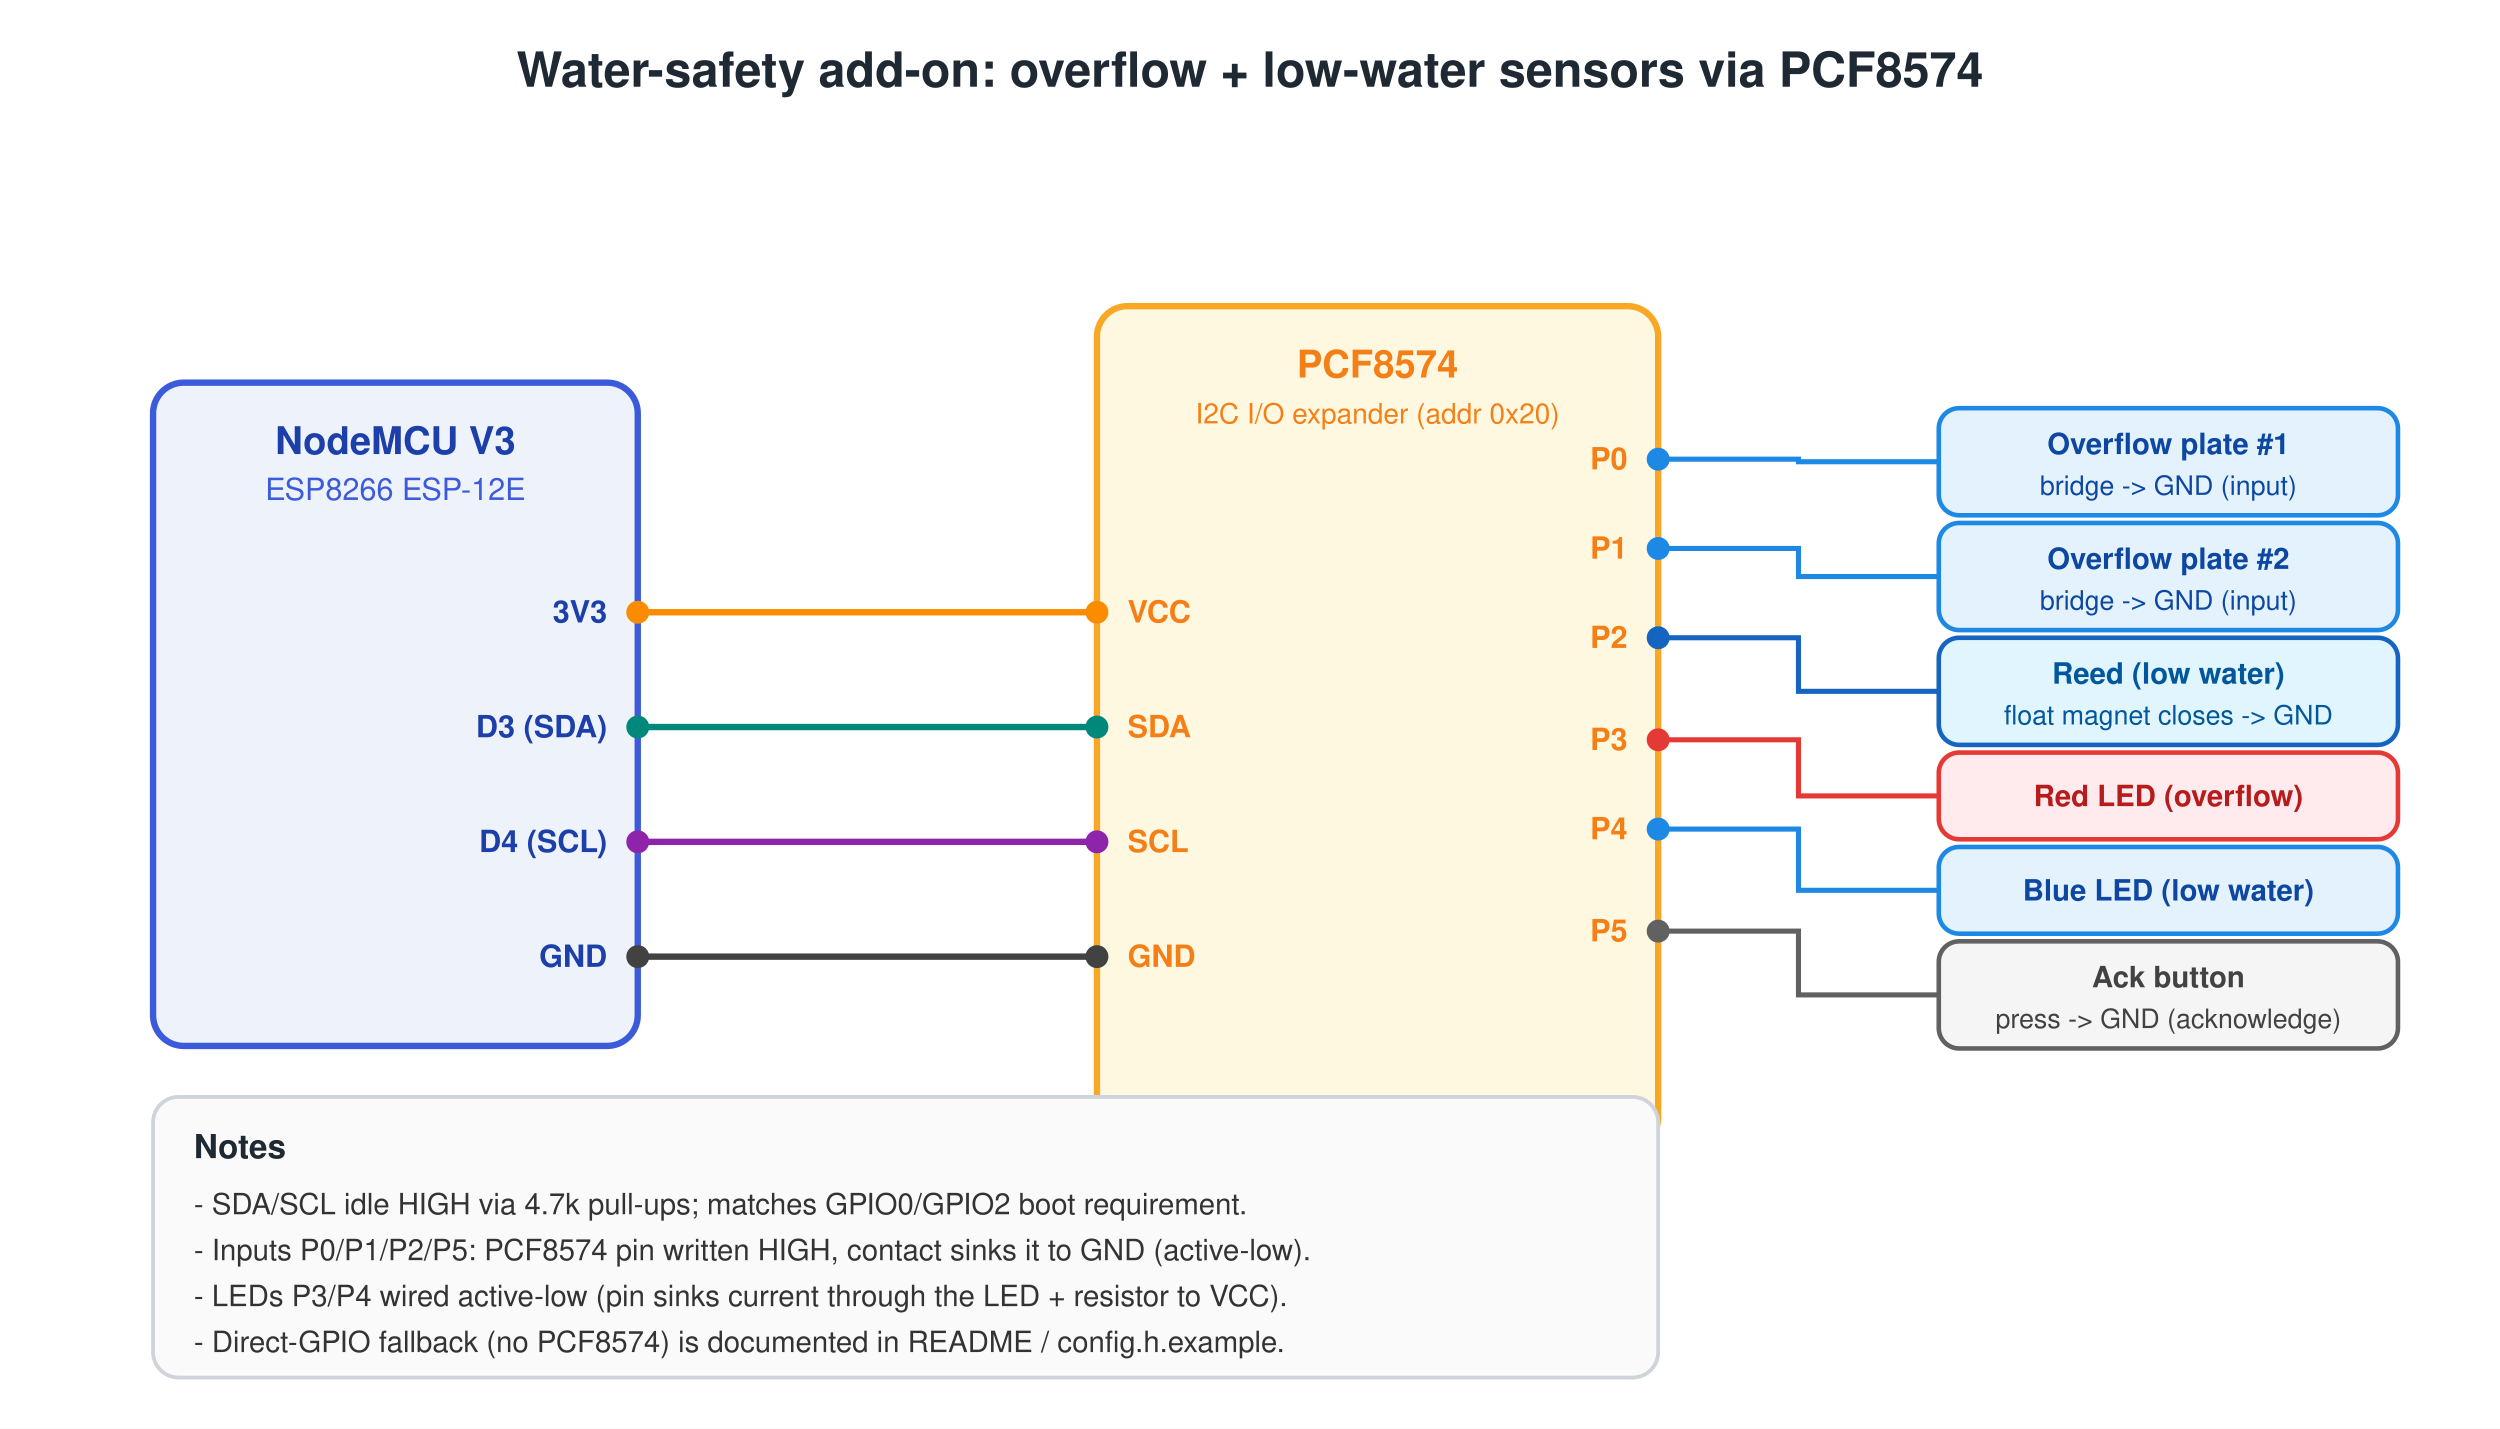
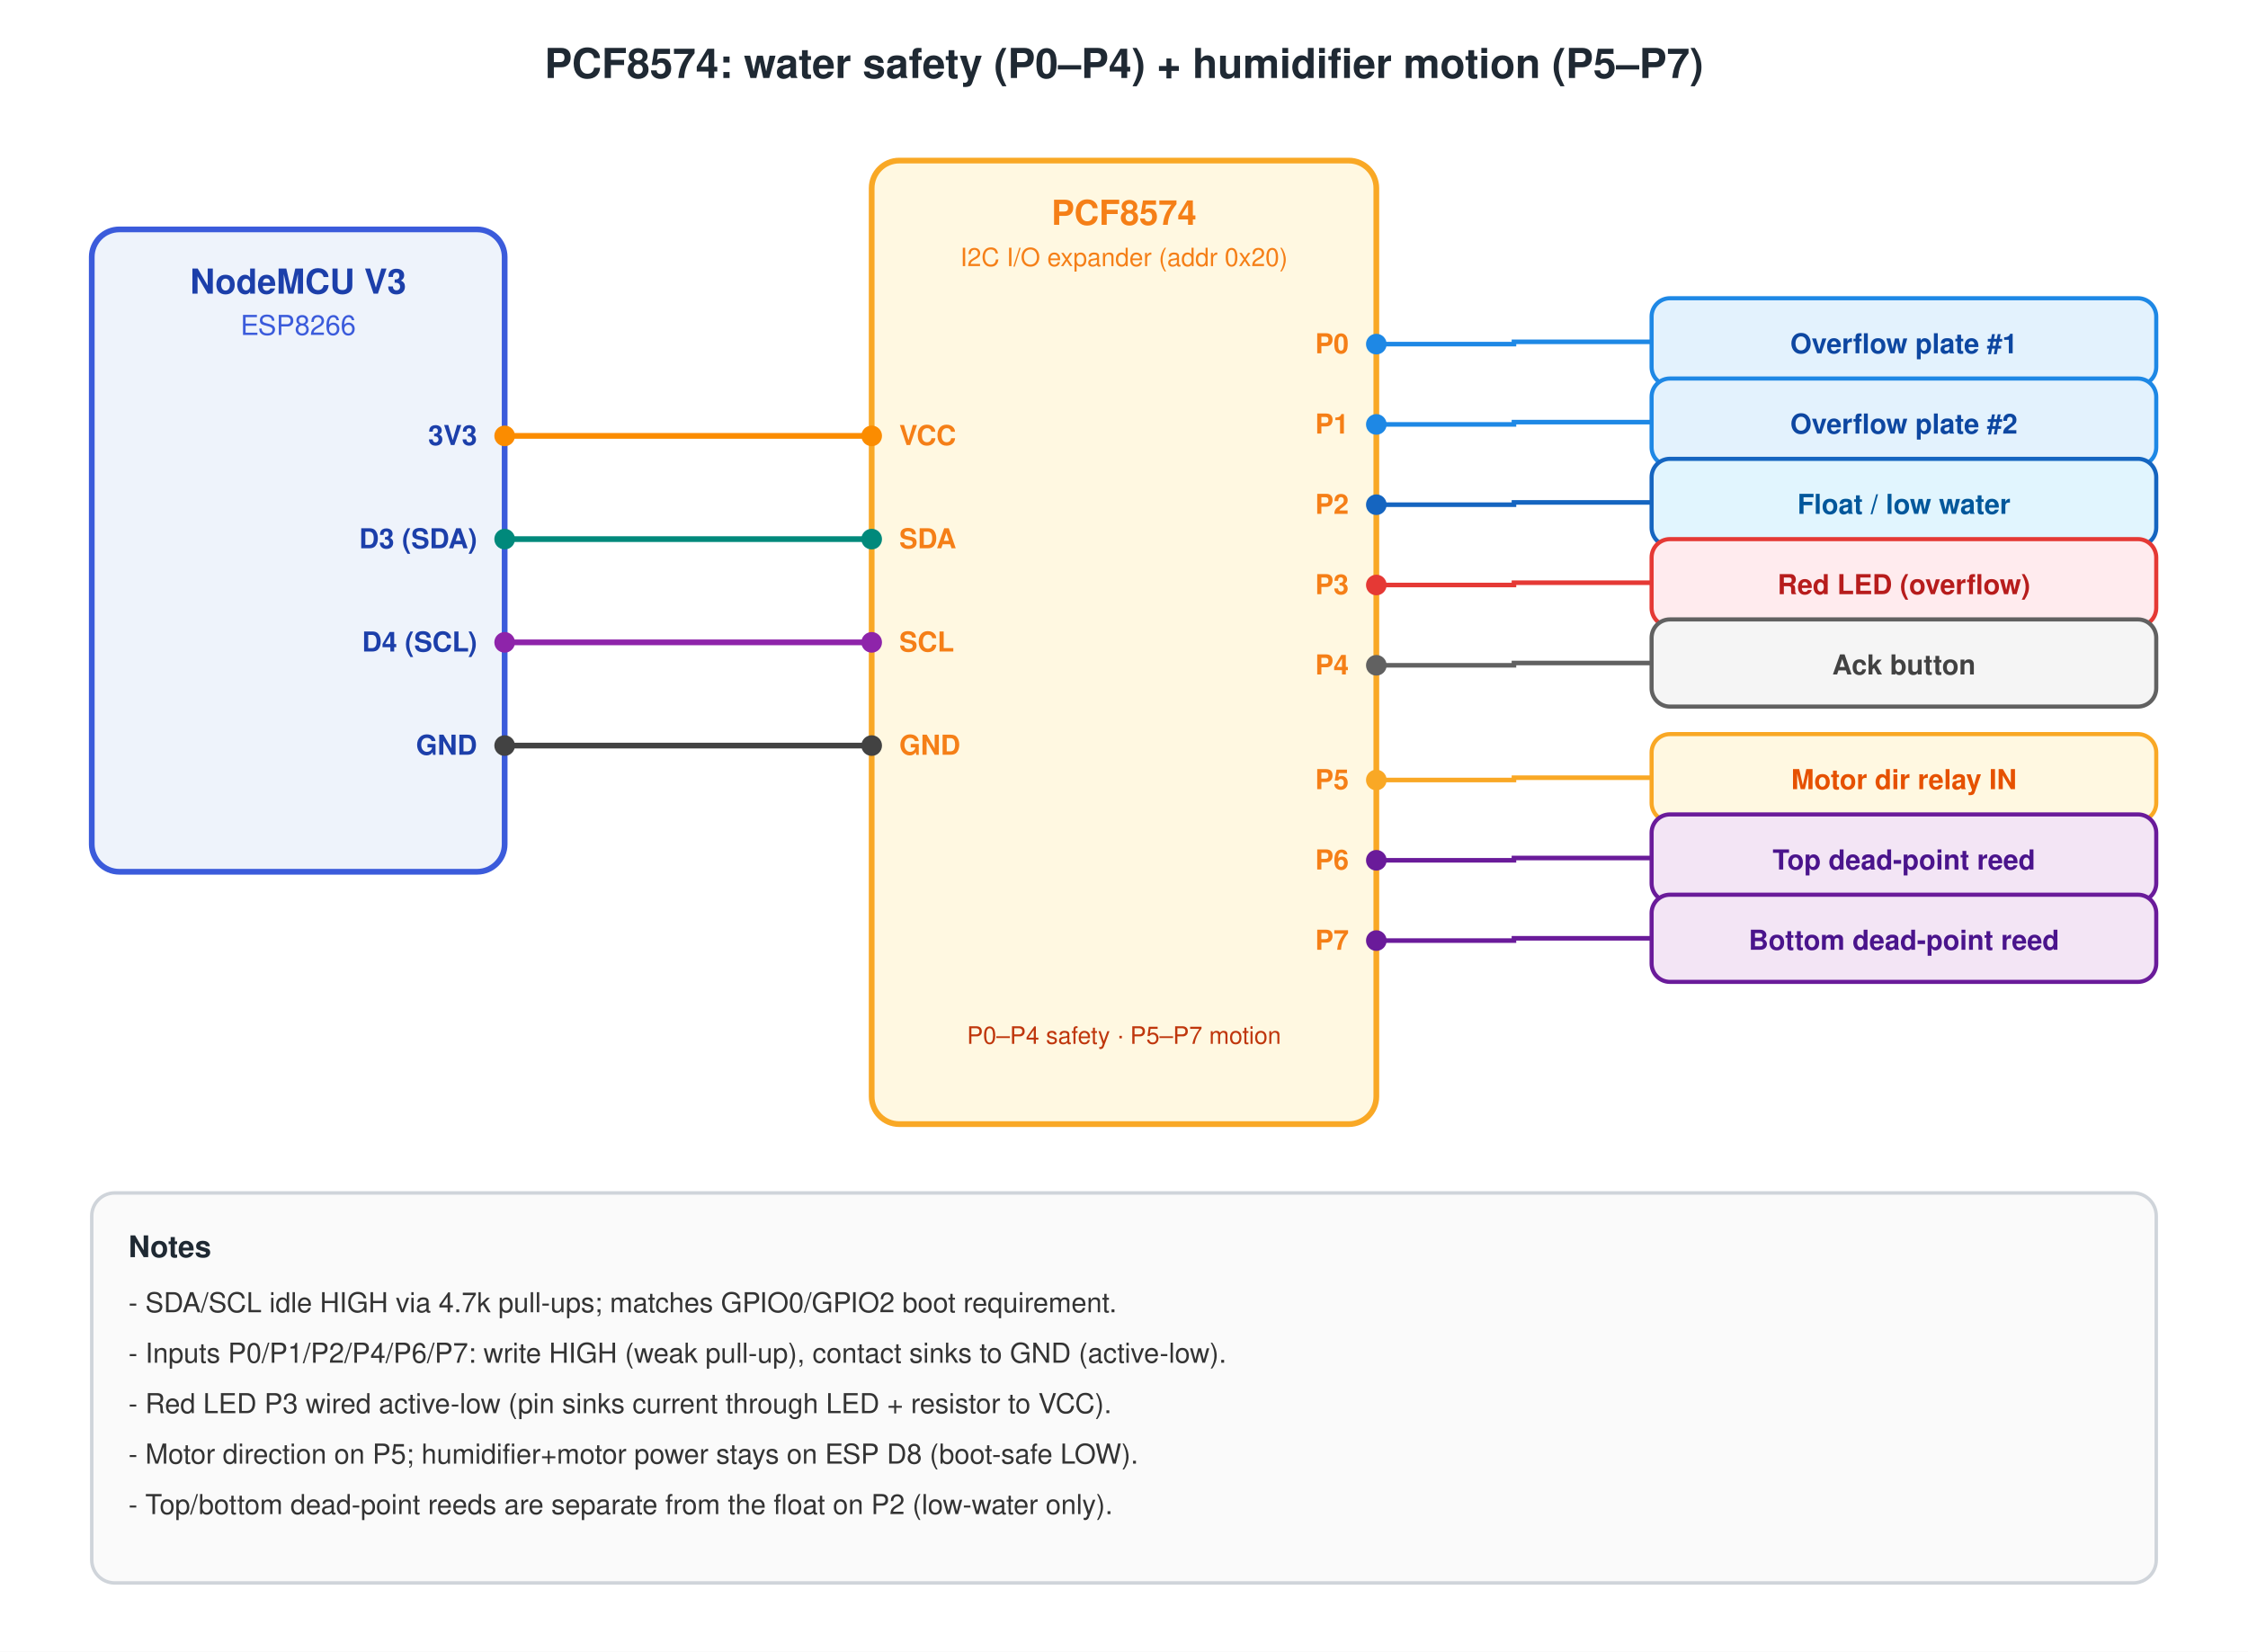
- <svg xmlns="http://www.w3.org/2000/svg" width="980" height="560" viewBox="0 0 980 560" font-family="Helvetica, Arial, sans-serif">
-   <rect x="0" y="0" width="980" height="560" fill="#ffffff" />
-   <text x="490" y="34" text-anchor="middle" font-size="19" font-weight="700" fill="#1f2933">Water-safety add-on: overflow + low-water sensors via PCF8574</text>
-   <rect x="60" y="150" width="190" height="260" rx="12" fill="#eef3fb" stroke="#3b5bdb" stroke-width="2.5" />
-   <text x="155" y="178" text-anchor="middle" font-size="15" font-weight="700" fill="#1c3faa">NodeMCU V3</text>
-   <text x="155" y="196" text-anchor="middle" font-size="12" fill="#3b5bdb">ESP8266 ESP-12E</text>
-   <circle cx="250" cy="240" r="4.5" fill="#fb8c00" />
-   <text x="238" y="244" text-anchor="end" font-size="12" font-weight="600" fill="#1c3faa">3V3</text>
-   <circle cx="250" cy="285" r="4.5" fill="#00897b" />
-   <text x="238" y="289" text-anchor="end" font-size="12" font-weight="600" fill="#1c3faa">D3 (SDA)</text>
-   <circle cx="250" cy="330" r="4.5" fill="#8e24aa" />
-   <text x="238" y="334" text-anchor="end" font-size="12" font-weight="600" fill="#1c3faa">D4 (SCL)</text>
-   <circle cx="250" cy="375" r="4.5" fill="#424242" />
-   <text x="238" y="379" text-anchor="end" font-size="12" font-weight="600" fill="#1c3faa">GND</text>
-   <rect x="430" y="120" width="220" height="330" rx="12" fill="#fff8e1" stroke="#f9a825" stroke-width="2.5" />
-   <text x="540" y="148" text-anchor="middle" font-size="15" font-weight="700" fill="#f57f17">PCF8574</text>
-   <text x="540" y="166" text-anchor="middle" font-size="11" fill="#f57f17">I2C I/O expander (addr 0x20)</text>
-   <circle cx="430" cy="240" r="4.5" fill="#fb8c00" />
-   <text x="442" y="244" font-size="12" font-weight="600" fill="#f57f17">VCC</text>
-   <circle cx="430" cy="285" r="4.5" fill="#00897b" />
-   <text x="442" y="289" font-size="12" font-weight="600" fill="#f57f17">SDA</text>
-   <circle cx="430" cy="330" r="4.5" fill="#8e24aa" />
-   <text x="442" y="334" font-size="12" font-weight="600" fill="#f57f17">SCL</text>
-   <circle cx="430" cy="375" r="4.5" fill="#424242" />
-   <text x="442" y="379" font-size="12" font-weight="600" fill="#f57f17">GND</text>
-   <circle cx="650" cy="180" r="4.5" fill="#1e88e5" />
-   <text x="638" y="184" text-anchor="end" font-size="12" font-weight="600" fill="#f57f17">P0</text>
-   <circle cx="650" cy="215" r="4.5" fill="#1e88e5" />
-   <text x="638" y="219" text-anchor="end" font-size="12" font-weight="600" fill="#f57f17">P1</text>
-   <circle cx="650" cy="250" r="4.5" fill="#1565c0" />
-   <text x="638" y="254" text-anchor="end" font-size="12" font-weight="600" fill="#f57f17">P2</text>
-   <circle cx="650" cy="290" r="4.5" fill="#e53935" />
-   <text x="638" y="294" text-anchor="end" font-size="12" font-weight="600" fill="#f57f17">P3</text>
-   <circle cx="650" cy="325" r="4.5" fill="#1e88e5" />
-   <text x="638" y="329" text-anchor="end" font-size="12" font-weight="600" fill="#f57f17">P4</text>
-   <circle cx="650" cy="365" r="4.5" fill="#616161" />
-   <text x="638" y="369" text-anchor="end" font-size="12" font-weight="600" fill="#f57f17">P5</text>
-   <rect x="760" y="160" width="180" height="42" rx="8" fill="#e3f2fd" stroke="#1e88e5" stroke-width="1.8" />
-   <text x="850" y="178" text-anchor="middle" font-size="11.5" font-weight="700" fill="#0d47a1">Overflow plate #1</text>
-   <text x="850" y="194" text-anchor="middle" font-size="10.5" fill="#0d47a1">bridge -&gt; GND (input)</text>
-   <rect x="760" y="205" width="180" height="42" rx="8" fill="#e3f2fd" stroke="#1e88e5" stroke-width="1.8" />
-   <text x="850" y="223" text-anchor="middle" font-size="11.5" font-weight="700" fill="#0d47a1">Overflow plate #2</text>
-   <text x="850" y="239" text-anchor="middle" font-size="10.5" fill="#0d47a1">bridge -&gt; GND (input)</text>
-   <rect x="760" y="250" width="180" height="42" rx="8" fill="#e1f5fe" stroke="#1565c0" stroke-width="1.8" />
-   <text x="850" y="268" text-anchor="middle" font-size="11.5" font-weight="700" fill="#01579b">Reed (low water)</text>
-   <text x="850" y="284" text-anchor="middle" font-size="10.5" fill="#01579b">float magnet closes -&gt; GND</text>
-   <rect x="760" y="295" width="180" height="34" rx="8" fill="#ffebee" stroke="#e53935" stroke-width="1.8" />
-   <text x="850" y="316" text-anchor="middle" font-size="11.5" font-weight="700" fill="#b71c1c">Red LED (overflow)</text>
-   <rect x="760" y="332" width="180" height="34" rx="8" fill="#e3f2fd" stroke="#1e88e5" stroke-width="1.8" />
-   <text x="850" y="353" text-anchor="middle" font-size="11.5" font-weight="700" fill="#0d47a1">Blue LED (low water)</text>
-   <rect x="760" y="369" width="180" height="42" rx="8" fill="#f5f5f5" stroke="#616161" stroke-width="1.8" />
-   <text x="850" y="387" text-anchor="middle" font-size="11.5" font-weight="700" fill="#424242">Ack button</text>
-   <text x="850" y="403" text-anchor="middle" font-size="10.5" fill="#424242">press -&gt; GND (acknowledge)</text>
-   <polyline points="250,240 430,240" fill="none" stroke="#fb8c00" stroke-width="2.5" />
-   <polyline points="250,285 430,285" fill="none" stroke="#00897b" stroke-width="2.5" />
-   <polyline points="250,330 430,330" fill="none" stroke="#8e24aa" stroke-width="2.5" />
-   <polyline points="250,375 430,375" fill="none" stroke="#424242" stroke-width="2.5" />
-   <polyline points="650,180 705,180 705,181 760,181" fill="none" stroke="#1e88e5" stroke-width="2" />
-   <polyline points="650,215 705,215 705,226 760,226" fill="none" stroke="#1e88e5" stroke-width="2" />
-   <polyline points="650,250 705,250 705,271 760,271" fill="none" stroke="#1565c0" stroke-width="2" />
-   <polyline points="650,290 705,290 705,312 760,312" fill="none" stroke="#e53935" stroke-width="2" />
-   <polyline points="650,325 705,325 705,349 760,349" fill="none" stroke="#1e88e5" stroke-width="2" />
-   <polyline points="650,365 705,365 705,390 760,390" fill="none" stroke="#616161" stroke-width="2" />
-   <rect x="60" y="430" width="590" height="110" rx="10" fill="#fafafa" stroke="#cfd4da" stroke-width="1.5" />
-   <text x="76" y="454" font-size="13" font-weight="700" fill="#1f2933">Notes</text>
-   <text x="76" y="476" font-size="11.5" fill="#333">- SDA/SCL idle HIGH via 4.7k pull-ups; matches GPIO0/GPIO2 boot requirement.</text>
-   <text x="76" y="494" font-size="11.5" fill="#333">- Inputs P0/P1/P2/P5: PCF8574 pin written HIGH, contact sinks it to GND (active-low).</text>
-   <text x="76" y="512" font-size="11.5" fill="#333">- LEDs P3/P4 wired active-low (pin sinks current through the LED + resistor to VCC).</text>
-   <text x="76" y="530" font-size="11.5" fill="#333">- Direct-GPIO fallback (no PCF8574) is documented in README / config.h.example.</text>
+ <svg xmlns="http://www.w3.org/2000/svg" width="980" height="720" viewBox="0 0 980 720" font-family="Helvetica, Arial, sans-serif">
+   <rect x="0" y="0" width="980" height="720" fill="#ffffff" />
+   <text x="490" y="34" text-anchor="middle" font-size="18" font-weight="700" fill="#1f2933">PCF8574: water safety (P0–P4) + humidifier motion (P5–P7)</text>
+   <rect x="40" y="100" width="180" height="280" rx="12" fill="#eef3fb" stroke="#3b5bdb" stroke-width="2.5" />
+   <text x="130" y="128" text-anchor="middle" font-size="15" font-weight="700" fill="#1c3faa">NodeMCU V3</text>
+   <text x="130" y="146" text-anchor="middle" font-size="12" fill="#3b5bdb">ESP8266</text>
+   <circle cx="220" cy="190" r="4.5" fill="#fb8c00" />
+   <text x="208" y="194" text-anchor="end" font-size="12" font-weight="600" fill="#1c3faa">3V3</text>
+   <circle cx="220" cy="235" r="4.5" fill="#00897b" />
+   <text x="208" y="239" text-anchor="end" font-size="12" font-weight="600" fill="#1c3faa">D3 (SDA)</text>
+   <circle cx="220" cy="280" r="4.5" fill="#8e24aa" />
+   <text x="208" y="284" text-anchor="end" font-size="12" font-weight="600" fill="#1c3faa">D4 (SCL)</text>
+   <circle cx="220" cy="325" r="4.5" fill="#424242" />
+   <text x="208" y="329" text-anchor="end" font-size="12" font-weight="600" fill="#1c3faa">GND</text>
+   <rect x="380" y="70" width="220" height="420" rx="12" fill="#fff8e1" stroke="#f9a825" stroke-width="2.5" />
+   <text x="490" y="98" text-anchor="middle" font-size="15" font-weight="700" fill="#f57f17">PCF8574</text>
+   <text x="490" y="116" text-anchor="middle" font-size="11" fill="#f57f17">I2C I/O expander (addr 0x20)</text>
+   <circle cx="380" cy="190" r="4.5" fill="#fb8c00" />
+   <text x="392" y="194" font-size="12" font-weight="600" fill="#f57f17">VCC</text>
+   <circle cx="380" cy="235" r="4.5" fill="#00897b" />
+   <text x="392" y="239" font-size="12" font-weight="600" fill="#f57f17">SDA</text>
+   <circle cx="380" cy="280" r="4.5" fill="#8e24aa" />
+   <text x="392" y="284" font-size="12" font-weight="600" fill="#f57f17">SCL</text>
+   <circle cx="380" cy="325" r="4.5" fill="#424242" />
+   <text x="392" y="329" font-size="12" font-weight="600" fill="#f57f17">GND</text>
+   <circle cx="600" cy="150" r="4.5" fill="#1e88e5" />
+   <text x="588" y="154" text-anchor="end" font-size="12" font-weight="600" fill="#f57f17">P0</text>
+   <circle cx="600" cy="185" r="4.5" fill="#1e88e5" />
+   <text x="588" y="189" text-anchor="end" font-size="12" font-weight="600" fill="#f57f17">P1</text>
+   <circle cx="600" cy="220" r="4.5" fill="#1565c0" />
+   <text x="588" y="224" text-anchor="end" font-size="12" font-weight="600" fill="#f57f17">P2</text>
+   <circle cx="600" cy="255" r="4.5" fill="#e53935" />
+   <text x="588" y="259" text-anchor="end" font-size="12" font-weight="600" fill="#f57f17">P3</text>
+   <circle cx="600" cy="290" r="4.5" fill="#616161" />
+   <text x="588" y="294" text-anchor="end" font-size="12" font-weight="600" fill="#f57f17">P4</text>
+   <circle cx="600" cy="340" r="4.5" fill="#f9a825" />
+   <text x="588" y="344" text-anchor="end" font-size="12" font-weight="600" fill="#f57f17">P5</text>
+   <circle cx="600" cy="375" r="4.5" fill="#6a1b9a" />
+   <text x="588" y="379" text-anchor="end" font-size="12" font-weight="600" fill="#f57f17">P6</text>
+   <circle cx="600" cy="410" r="4.5" fill="#6a1b9a" />
+   <text x="588" y="414" text-anchor="end" font-size="12" font-weight="600" fill="#f57f17">P7</text>
+   <text x="490" y="455" text-anchor="middle" font-size="10.5" fill="#bf360c">P0–P4 safety · P5–P7 motion</text>
+   <rect x="720" y="130" width="220" height="38" rx="8" fill="#e3f2fd" stroke="#1e88e5" stroke-width="1.8" />
+   <text x="830" y="154" text-anchor="middle" font-size="12" font-weight="700" fill="#0d47a1">Overflow plate #1</text>
+   <rect x="720" y="165" width="220" height="38" rx="8" fill="#e3f2fd" stroke="#1e88e5" stroke-width="1.8" />
+   <text x="830" y="189" text-anchor="middle" font-size="12" font-weight="700" fill="#0d47a1">Overflow plate #2</text>
+   <rect x="720" y="200" width="220" height="38" rx="8" fill="#e1f5fe" stroke="#1565c0" stroke-width="1.8" />
+   <text x="830" y="224" text-anchor="middle" font-size="12" font-weight="700" fill="#01579b">Float / low water</text>
+   <rect x="720" y="235" width="220" height="38" rx="8" fill="#ffebee" stroke="#e53935" stroke-width="1.8" />
+   <text x="830" y="259" text-anchor="middle" font-size="12" font-weight="700" fill="#b71c1c">Red LED (overflow)</text>
+   <rect x="720" y="270" width="220" height="38" rx="8" fill="#f5f5f5" stroke="#616161" stroke-width="1.8" />
+   <text x="830" y="294" text-anchor="middle" font-size="12" font-weight="700" fill="#424242">Ack button</text>
+   <rect x="720" y="320" width="220" height="38" rx="8" fill="#fff8e1" stroke="#f9a825" stroke-width="1.8" />
+   <text x="830" y="344" text-anchor="middle" font-size="12" font-weight="700" fill="#e65100">Motor dir relay IN</text>
+   <rect x="720" y="355" width="220" height="38" rx="8" fill="#f3e5f5" stroke="#6a1b9a" stroke-width="1.8" />
+   <text x="830" y="379" text-anchor="middle" font-size="12" font-weight="700" fill="#4a148c">Top dead-point reed</text>
+   <rect x="720" y="390" width="220" height="38" rx="8" fill="#f3e5f5" stroke="#6a1b9a" stroke-width="1.8" />
+   <text x="830" y="414" text-anchor="middle" font-size="12" font-weight="700" fill="#4a148c">Bottom dead-point reed</text>
+   <polyline points="220,190 380,190" fill="none" stroke="#fb8c00" stroke-width="2.5" />
+   <polyline points="220,235 380,235" fill="none" stroke="#00897b" stroke-width="2.5" />
+   <polyline points="220,280 380,280" fill="none" stroke="#8e24aa" stroke-width="2.5" />
+   <polyline points="220,325 380,325" fill="none" stroke="#424242" stroke-width="2.5" />
+   <polyline points="600,150 660,150 660,149 720,149" fill="none" stroke="#1e88e5" stroke-width="2" />
+   <polyline points="600,185 660,185 660,184 720,184" fill="none" stroke="#1e88e5" stroke-width="2" />
+   <polyline points="600,220 660,220 660,219 720,219" fill="none" stroke="#1565c0" stroke-width="2" />
+   <polyline points="600,255 660,255 660,254 720,254" fill="none" stroke="#e53935" stroke-width="2" />
+   <polyline points="600,290 660,290 660,289 720,289" fill="none" stroke="#616161" stroke-width="2" />
+   <polyline points="600,340 660,340 660,339 720,339" fill="none" stroke="#f9a825" stroke-width="2" />
+   <polyline points="600,375 660,375 660,374 720,374" fill="none" stroke="#6a1b9a" stroke-width="2" />
+   <polyline points="600,410 660,410 660,409 720,409" fill="none" stroke="#6a1b9a" stroke-width="2" />
+   <rect x="40" y="520" width="900" height="170" rx="10" fill="#fafafa" stroke="#cfd4da" stroke-width="1.5" />
+   <text x="56" y="548" font-size="13" font-weight="700" fill="#1f2933">Notes</text>
+   <text x="56" y="572" font-size="12" fill="#333">- SDA/SCL idle HIGH via 4.7k pull-ups; matches GPIO0/GPIO2 boot requirement.</text>
+   <text x="56" y="594" font-size="12" fill="#333">- Inputs P0/P1/P2/P4/P6/P7: write HIGH (weak pull-up), contact sinks to GND (active-low).</text>
+   <text x="56" y="616" font-size="12" fill="#333">- Red LED P3 wired active-low (pin sinks current through LED + resistor to VCC).</text>
+   <text x="56" y="638" font-size="12" fill="#333">- Motor direction on P5; humidifier+motor power stays on ESP D8 (boot-safe LOW).</text>
+   <text x="56" y="660" font-size="12" fill="#333">- Top/bottom dead-point reeds are separate from the float on P2 (low-water only).</text>
</svg>
